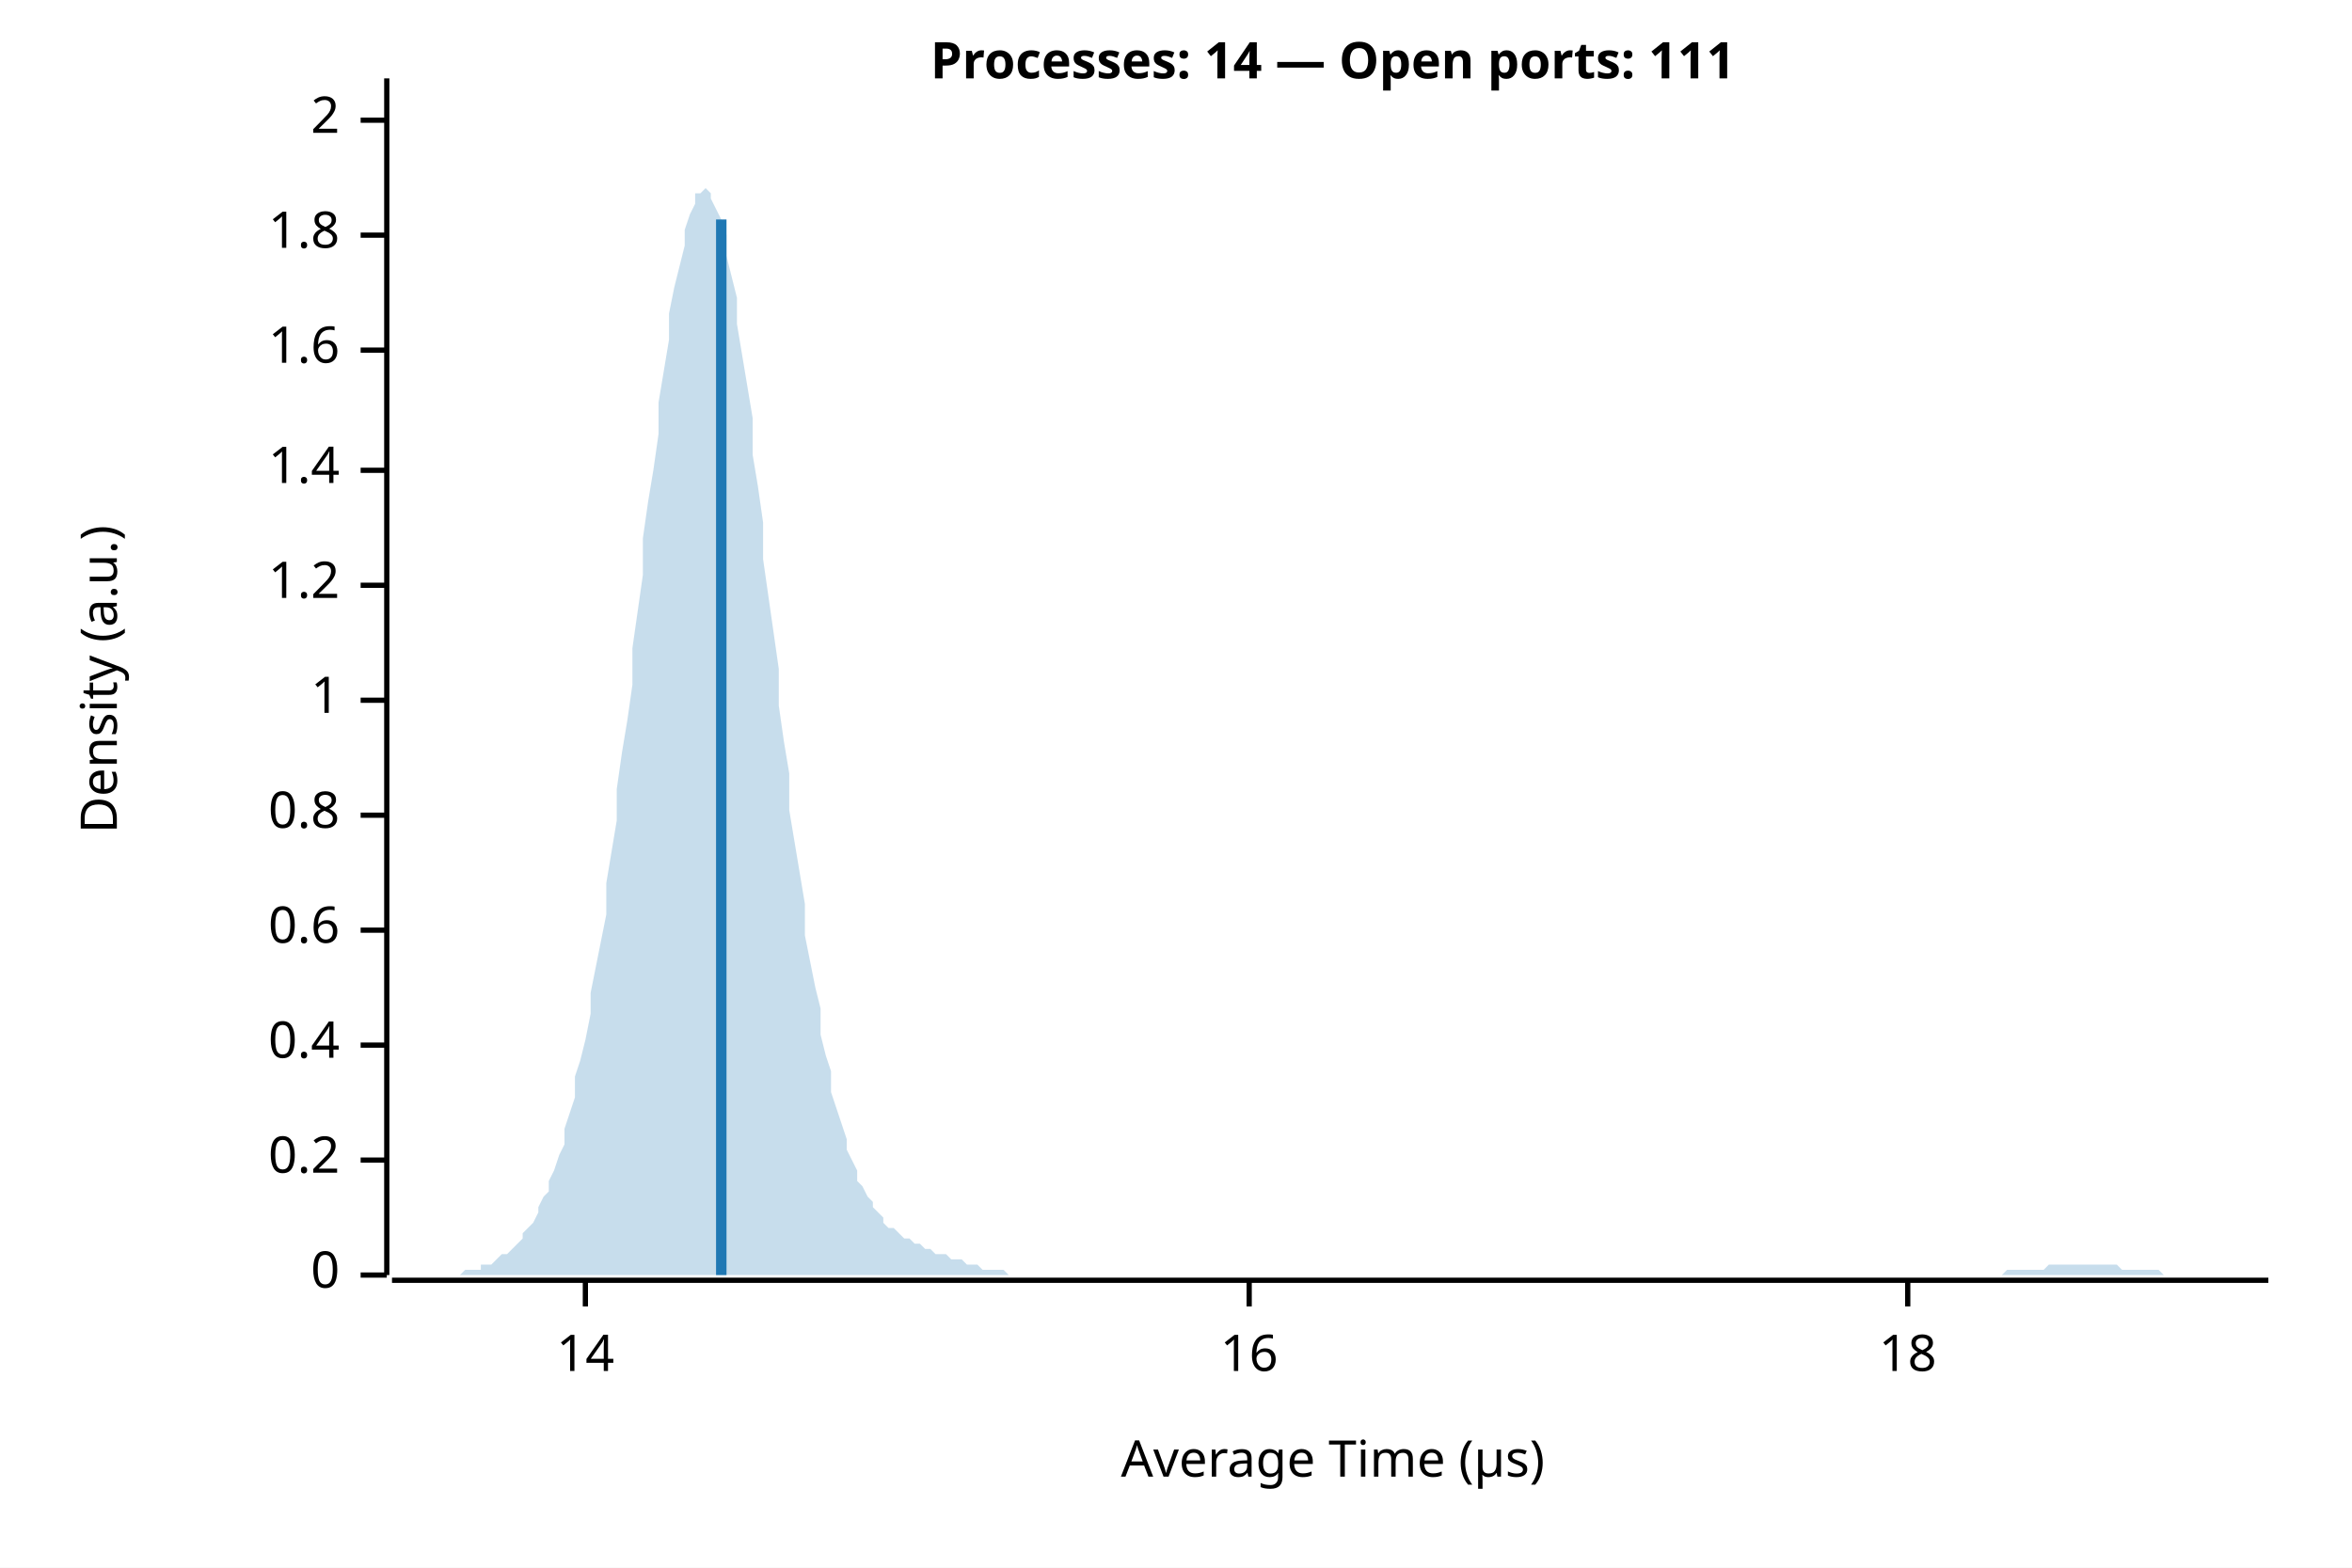
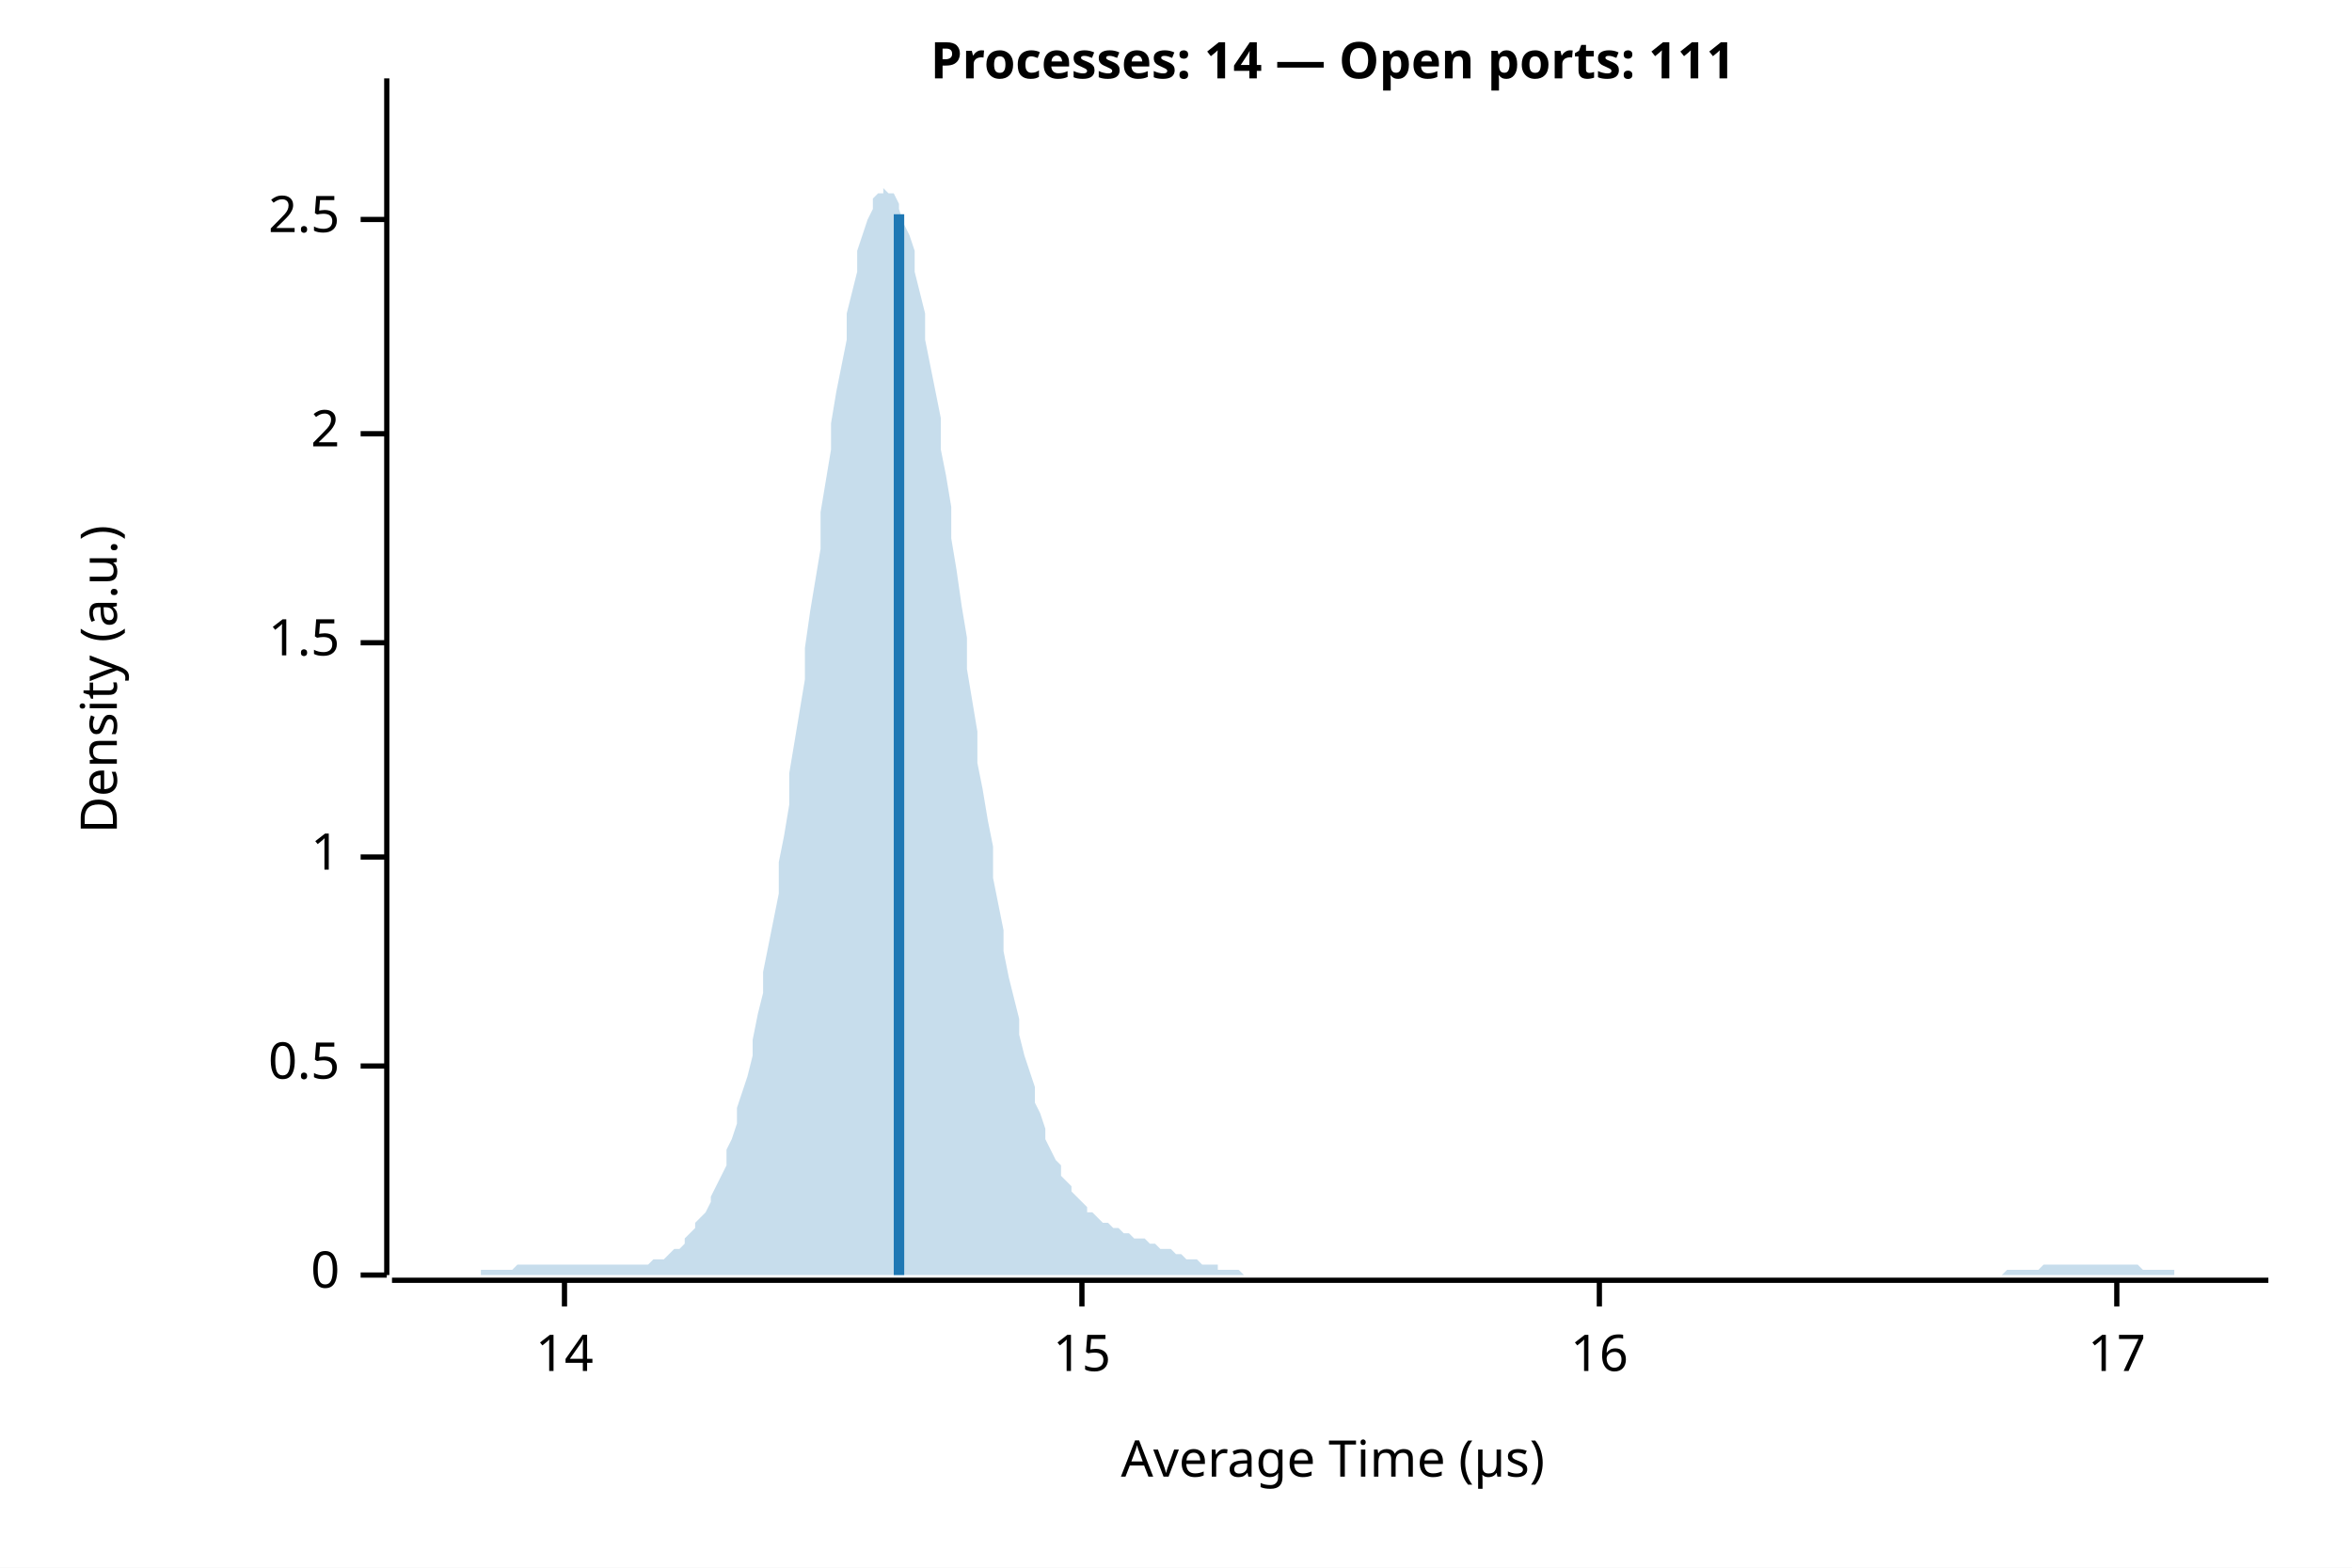
<svg xmlns="http://www.w3.org/2000/svg" width="450" height="300" viewBox="0 0 450 300">
  <rect width="100%" height="100%" fill="white" />
  <text x="255" y="15" font-weight="bold" text-anchor="middle" font-family="sans-serif" font-size="9.677" opacity="1" fill="#000000">Processes: 14 — Open ports: 111</text>
  <text x="15" y="130" dy="0.76em" text-anchor="middle" font-family="sans-serif" font-size="9.677" opacity="1" fill="#000000" transform="rotate(270, 15, 130)">
Density (a.u.)
</text>
  <text x="255" y="285" dy="-0.5ex" text-anchor="middle" font-family="sans-serif" font-size="9.677" opacity="1" fill="#000000">
Average Time (µs)
</text>
  <polyline fill="none" opacity="1" stroke="#000000" stroke-width="1" points="74,15 74,244 " />
  <text x="65" y="244" dy="0.5ex" text-anchor="end" font-family="sans-serif" font-size="9.677" opacity="1" fill="#000000">
0
</text>
  <polyline fill="none" opacity="1" stroke="#000000" stroke-width="1" points="69,244 74,244 " />
-   <text x="65" y="222" dy="0.5ex" text-anchor="end" font-family="sans-serif" font-size="9.677" opacity="1" fill="#000000">
- 0.2
+   <text x="65" y="204" dy="0.5ex" text-anchor="end" font-family="sans-serif" font-size="9.677" opacity="1" fill="#000000">
+ 0.5
</text>
-   <polyline fill="none" opacity="1" stroke="#000000" stroke-width="1" points="69,222 74,222 " />
-   <text x="65" y="200" dy="0.5ex" text-anchor="end" font-family="sans-serif" font-size="9.677" opacity="1" fill="#000000">
- 0.4
- </text>
-   <polyline fill="none" opacity="1" stroke="#000000" stroke-width="1" points="69,200 74,200 " />
-   <text x="65" y="178" dy="0.5ex" text-anchor="end" font-family="sans-serif" font-size="9.677" opacity="1" fill="#000000">
- 0.6
- </text>
-   <polyline fill="none" opacity="1" stroke="#000000" stroke-width="1" points="69,178 74,178 " />
-   <text x="65" y="156" dy="0.5ex" text-anchor="end" font-family="sans-serif" font-size="9.677" opacity="1" fill="#000000">
- 0.8
- </text>
-   <polyline fill="none" opacity="1" stroke="#000000" stroke-width="1" points="69,156 74,156 " />
-   <text x="65" y="134" dy="0.5ex" text-anchor="end" font-family="sans-serif" font-size="9.677" opacity="1" fill="#000000">
+   <polyline fill="none" opacity="1" stroke="#000000" stroke-width="1" points="69,204 74,204 " />
+   <text x="65" y="164" dy="0.5ex" text-anchor="end" font-family="sans-serif" font-size="9.677" opacity="1" fill="#000000">
1
</text>
-   <polyline fill="none" opacity="1" stroke="#000000" stroke-width="1" points="69,134 74,134 " />
-   <text x="65" y="112" dy="0.5ex" text-anchor="end" font-family="sans-serif" font-size="9.677" opacity="1" fill="#000000">
- 1.2
+   <polyline fill="none" opacity="1" stroke="#000000" stroke-width="1" points="69,164 74,164 " />
+   <text x="65" y="123" dy="0.5ex" text-anchor="end" font-family="sans-serif" font-size="9.677" opacity="1" fill="#000000">
+ 1.5
</text>
-   <polyline fill="none" opacity="1" stroke="#000000" stroke-width="1" points="69,112 74,112 " />
-   <text x="65" y="90" dy="0.5ex" text-anchor="end" font-family="sans-serif" font-size="9.677" opacity="1" fill="#000000">
- 1.4
- </text>
-   <polyline fill="none" opacity="1" stroke="#000000" stroke-width="1" points="69,90 74,90 " />
-   <text x="65" y="67" dy="0.5ex" text-anchor="end" font-family="sans-serif" font-size="9.677" opacity="1" fill="#000000">
- 1.6
- </text>
-   <polyline fill="none" opacity="1" stroke="#000000" stroke-width="1" points="69,67 74,67 " />
-   <text x="65" y="45" dy="0.5ex" text-anchor="end" font-family="sans-serif" font-size="9.677" opacity="1" fill="#000000">
- 1.8
- </text>
-   <polyline fill="none" opacity="1" stroke="#000000" stroke-width="1" points="69,45 74,45 " />
-   <text x="65" y="23" dy="0.5ex" text-anchor="end" font-family="sans-serif" font-size="9.677" opacity="1" fill="#000000">
+   <polyline fill="none" opacity="1" stroke="#000000" stroke-width="1" points="69,123 74,123 " />
+   <text x="65" y="83" dy="0.5ex" text-anchor="end" font-family="sans-serif" font-size="9.677" opacity="1" fill="#000000">
2
</text>
-   <polyline fill="none" opacity="1" stroke="#000000" stroke-width="1" points="69,23 74,23 " />
+   <polyline fill="none" opacity="1" stroke="#000000" stroke-width="1" points="69,83 74,83 " />
+   <text x="65" y="42" dy="0.5ex" text-anchor="end" font-family="sans-serif" font-size="9.677" opacity="1" fill="#000000">
+ 2.5
+ </text>
+   <polyline fill="none" opacity="1" stroke="#000000" stroke-width="1" points="69,42 74,42 " />
  <polyline fill="none" opacity="1" stroke="#000000" stroke-width="1" points="75,245 434,245 " />
-   <text x="112" y="255" dy="0.76em" text-anchor="middle" font-family="sans-serif" font-size="9.677" opacity="1" fill="#000000">
+   <text x="108" y="255" dy="0.76em" text-anchor="middle" font-family="sans-serif" font-size="9.677" opacity="1" fill="#000000">
14
</text>
-   <polyline fill="none" opacity="1" stroke="#000000" stroke-width="1" points="112,245 112,250 " />
-   <text x="239" y="255" dy="0.76em" text-anchor="middle" font-family="sans-serif" font-size="9.677" opacity="1" fill="#000000">
+   <polyline fill="none" opacity="1" stroke="#000000" stroke-width="1" points="108,245 108,250 " />
+   <text x="207" y="255" dy="0.76em" text-anchor="middle" font-family="sans-serif" font-size="9.677" opacity="1" fill="#000000">
+ 15
+ </text>
+   <polyline fill="none" opacity="1" stroke="#000000" stroke-width="1" points="207,245 207,250 " />
+   <text x="306" y="255" dy="0.76em" text-anchor="middle" font-family="sans-serif" font-size="9.677" opacity="1" fill="#000000">
16
</text>
-   <polyline fill="none" opacity="1" stroke="#000000" stroke-width="1" points="239,245 239,250 " />
-   <text x="365" y="255" dy="0.76em" text-anchor="middle" font-family="sans-serif" font-size="9.677" opacity="1" fill="#000000">
- 18
+   <polyline fill="none" opacity="1" stroke="#000000" stroke-width="1" points="306,245 306,250 " />
+   <text x="405" y="255" dy="0.76em" text-anchor="middle" font-family="sans-serif" font-size="9.677" opacity="1" fill="#000000">
+ 17
</text>
-   <polyline fill="none" opacity="1" stroke="#000000" stroke-width="1" points="365,245 365,250 " />
-   <polygon opacity="0.25" fill="#1F78B4" points="75,244 75,244 76,244 77,244 77,244 78,244 79,244 80,244 80,244 81,244 82,244 82,244 83,244 84,244 85,244 85,244 86,244 87,244 87,244 88,244 89,243 90,243 90,243 91,243 92,243 92,242 93,242 94,242 95,241 95,241 96,240 97,240 98,239 98,239 99,238 100,237 100,236 101,235 102,234 103,232 103,231 104,229 105,228 105,226 106,224 107,221 108,219 108,216 109,213 110,210 110,206 111,203 112,199 113,194 113,190 114,185 115,180 116,175 116,169 117,163 118,157 118,151 119,144 120,138 121,131 121,124 122,117 123,110 123,103 124,96 125,90 126,83 126,77 127,71 128,65 128,60 129,55 130,51 131,47 131,44 132,41 133,39 133,37 134,37 135,36 136,37 136,38 137,40 138,42 139,45 139,49 140,53 141,57 141,62 142,68 143,74 144,80 144,87 145,93 146,100 146,107 147,114 148,121 149,128 149,135 150,142 151,148 151,155 152,161 153,167 154,173 154,179 155,184 156,189 157,193 157,198 158,202 159,205 159,209 160,212 161,215 162,218 162,220 163,222 164,224 164,226 165,227 166,229 167,230 167,231 168,232 169,233 169,234 170,235 171,235 172,236 172,236 173,237 174,237 175,238 175,238 176,238 177,239 177,239 178,239 179,240 180,240 180,240 181,240 182,241 182,241 183,241 184,241 185,242 185,242 186,242 187,242 187,242 188,243 189,243 190,243 190,243 191,243 192,243 192,243 193,244 194,244 195,244 195,244 196,244 197,244 198,244 198,244 199,244 200,244 200,244 201,244 202,244 203,244 203,244 204,244 205,244 205,244 206,244 207,244 208,244 208,244 209,244 210,244 210,244 211,244 212,244 213,244 213,244 214,244 215,244 216,244 216,244 217,244 218,244 218,244 219,244 220,244 221,244 221,244 222,244 223,244 223,244 224,244 225,244 226,244 226,244 227,244 228,244 228,244 229,244 230,244 231,244 231,244 232,244 233,244 233,244 234,244 235,244 236,244 236,244 237,244 238,244 239,244 239,244 240,244 241,244 241,244 242,244 243,244 244,244 244,244 245,244 246,244 246,244 247,244 248,244 249,244 249,244 250,244 251,244 251,244 252,244 253,244 254,244 254,244 255,244 256,244 257,244 257,244 258,244 259,244 259,244 260,244 261,244 262,244 262,244 263,244 264,244 264,244 265,244 266,244 267,244 267,244 268,244 269,244 269,244 270,244 271,244 272,244 272,244 273,244 274,244 275,244 275,244 276,244 277,244 277,244 278,244 279,244 280,244 280,244 281,244 282,244 282,244 283,244 284,244 285,244 285,244 286,244 287,244 287,244 288,244 289,244 290,244 290,244 291,244 292,244 292,244 293,244 294,244 295,244 295,244 296,244 297,244 298,244 298,244 299,244 300,244 300,244 301,244 302,244 303,244 303,244 304,244 305,244 305,244 306,244 307,244 308,244 308,244 309,244 310,244 310,244 311,244 312,244 313,244 313,244 314,244 315,244 316,244 316,244 317,244 318,244 318,244 319,244 320,244 321,244 321,244 322,244 323,244 323,244 324,244 325,244 326,244 326,244 327,244 328,244 328,244 329,244 330,244 331,244 331,244 332,244 333,244 333,244 334,244 335,244 336,244 336,244 337,244 338,244 339,244 339,244 340,244 341,244 341,244 342,244 343,244 344,244 344,244 345,244 346,244 346,244 347,244 348,244 349,244 349,244 350,244 351,244 351,244 352,244 353,244 354,244 354,244 355,244 356,244 357,244 357,244 358,244 359,244 359,244 360,244 361,244 362,244 362,244 363,244 364,244 364,244 365,244 366,244 367,244 367,244 368,244 369,244 369,244 370,244 371,244 372,244 372,244 373,244 374,244 375,244 375,244 376,244 377,244 377,244 378,244 379,244 380,244 380,244 381,244 382,244 382,244 383,244 384,243 385,243 385,243 386,243 387,243 387,243 388,243 389,243 390,243 390,243 391,243 392,242 392,242 393,242 394,242 395,242 395,242 396,242 397,242 398,242 398,242 399,242 400,242 400,242 401,242 402,242 403,242 403,242 404,242 405,242 405,242 406,243 407,243 408,243 408,243 409,243 410,243 410,243 411,243 412,243 413,243 413,243 414,244 415,244 416,244 416,244 417,244 418,244 418,244 419,244 420,244 421,244 421,244 422,244 423,244 423,244 424,244 425,244 426,244 426,244 427,244 428,244 428,244 429,244 430,244 431,244 431,244 432,244 433,244 434,244 434,244 75,244 " />
-   <polyline fill="none" opacity="1" stroke="#1F78B4" stroke-width="2" points="138,244 138,42 " />
+   <polyline fill="none" opacity="1" stroke="#000000" stroke-width="1" points="405,245 405,250 " />
+   <polygon opacity="0.25" fill="#1F78B4" points="75,244 75,244 76,244 77,244 77,244 78,244 79,244 80,244 80,244 81,244 82,244 82,244 83,244 84,244 85,244 85,244 86,244 87,244 87,244 88,244 89,244 90,244 90,244 91,244 92,244 92,243 93,243 94,243 95,243 95,243 96,243 97,243 98,243 98,243 99,242 100,242 100,242 101,242 102,242 103,242 103,242 104,242 105,242 105,242 106,242 107,242 108,242 108,242 109,242 110,242 110,242 111,242 112,242 113,242 113,242 114,242 115,242 116,242 116,242 117,242 118,242 118,242 119,242 120,242 121,242 121,242 122,242 123,242 123,242 124,242 125,241 126,241 126,241 127,241 128,240 128,240 129,239 130,239 131,238 131,237 132,236 133,235 133,234 134,233 135,232 136,230 136,229 137,227 138,225 139,223 139,220 140,218 141,215 141,212 142,209 143,206 144,202 144,199 145,194 146,190 146,186 147,181 148,176 149,171 149,165 150,160 151,154 151,148 152,142 153,136 154,130 154,124 155,117 156,111 157,105 157,98 158,92 159,86 159,81 160,75 161,70 162,65 162,60 163,56 164,52 164,48 165,45 166,42 167,40 167,38 168,37 169,37 169,36 170,37 171,37 172,39 172,40 173,43 174,45 175,48 175,52 176,56 177,60 177,65 178,70 179,75 180,80 180,86 181,91 182,97 182,103 183,109 184,116 185,122 185,128 186,134 187,140 187,146 188,151 189,157 190,162 190,168 191,173 192,178 192,182 193,187 194,191 195,195 195,198 196,202 197,205 198,208 198,211 199,213 200,216 200,218 201,220 202,222 203,223 203,225 204,226 205,227 205,228 206,229 207,230 208,231 208,232 209,232 210,233 210,233 211,234 212,234 213,235 213,235 214,235 215,236 216,236 216,236 217,237 218,237 218,237 219,237 220,238 221,238 221,238 222,239 223,239 223,239 224,239 225,240 226,240 226,240 227,241 228,241 228,241 229,241 230,242 231,242 231,242 232,242 233,242 233,243 234,243 235,243 236,243 236,243 237,243 238,244 239,244 239,244 240,244 241,244 241,244 242,244 243,244 244,244 244,244 245,244 246,244 246,244 247,244 248,244 249,244 249,244 250,244 251,244 251,244 252,244 253,244 254,244 254,244 255,244 256,244 257,244 257,244 258,244 259,244 259,244 260,244 261,244 262,244 262,244 263,244 264,244 264,244 265,244 266,244 267,244 267,244 268,244 269,244 269,244 270,244 271,244 272,244 272,244 273,244 274,244 275,244 275,244 276,244 277,244 277,244 278,244 279,244 280,244 280,244 281,244 282,244 282,244 283,244 284,244 285,244 285,244 286,244 287,244 287,244 288,244 289,244 290,244 290,244 291,244 292,244 292,244 293,244 294,244 295,244 295,244 296,244 297,244 298,244 298,244 299,244 300,244 300,244 301,244 302,244 303,244 303,244 304,244 305,244 305,244 306,244 307,244 308,244 308,244 309,244 310,244 310,244 311,244 312,244 313,244 313,244 314,244 315,244 316,244 316,244 317,244 318,244 318,244 319,244 320,244 321,244 321,244 322,244 323,244 323,244 324,244 325,244 326,244 326,244 327,244 328,244 328,244 329,244 330,244 331,244 331,244 332,244 333,244 333,244 334,244 335,244 336,244 336,244 337,244 338,244 339,244 339,244 340,244 341,244 341,244 342,244 343,244 344,244 344,244 345,244 346,244 346,244 347,244 348,244 349,244 349,244 350,244 351,244 351,244 352,244 353,244 354,244 354,244 355,244 356,244 357,244 357,244 358,244 359,244 359,244 360,244 361,244 362,244 362,244 363,244 364,244 364,244 365,244 366,244 367,244 367,244 368,244 369,244 369,244 370,244 371,244 372,244 372,244 373,244 374,244 375,244 375,244 376,244 377,244 377,244 378,244 379,244 380,244 380,244 381,244 382,244 382,244 383,244 384,243 385,243 385,243 386,243 387,243 387,243 388,243 389,243 390,243 390,243 391,242 392,242 392,242 393,242 394,242 395,242 395,242 396,242 397,242 398,242 398,242 399,242 400,242 400,242 401,242 402,242 403,242 403,242 404,242 405,242 405,242 406,242 407,242 408,242 408,242 409,242 410,243 410,243 411,243 412,243 413,243 413,243 414,243 415,243 416,243 416,244 417,244 418,244 418,244 419,244 420,244 421,244 421,244 422,244 423,244 423,244 424,244 425,244 426,244 426,244 427,244 428,244 428,244 429,244 430,244 431,244 431,244 432,244 433,244 434,244 434,244 75,244 " />
+   <polyline fill="none" opacity="1" stroke="#1F78B4" stroke-width="2" points="172,244 172,41 " />
</svg>
